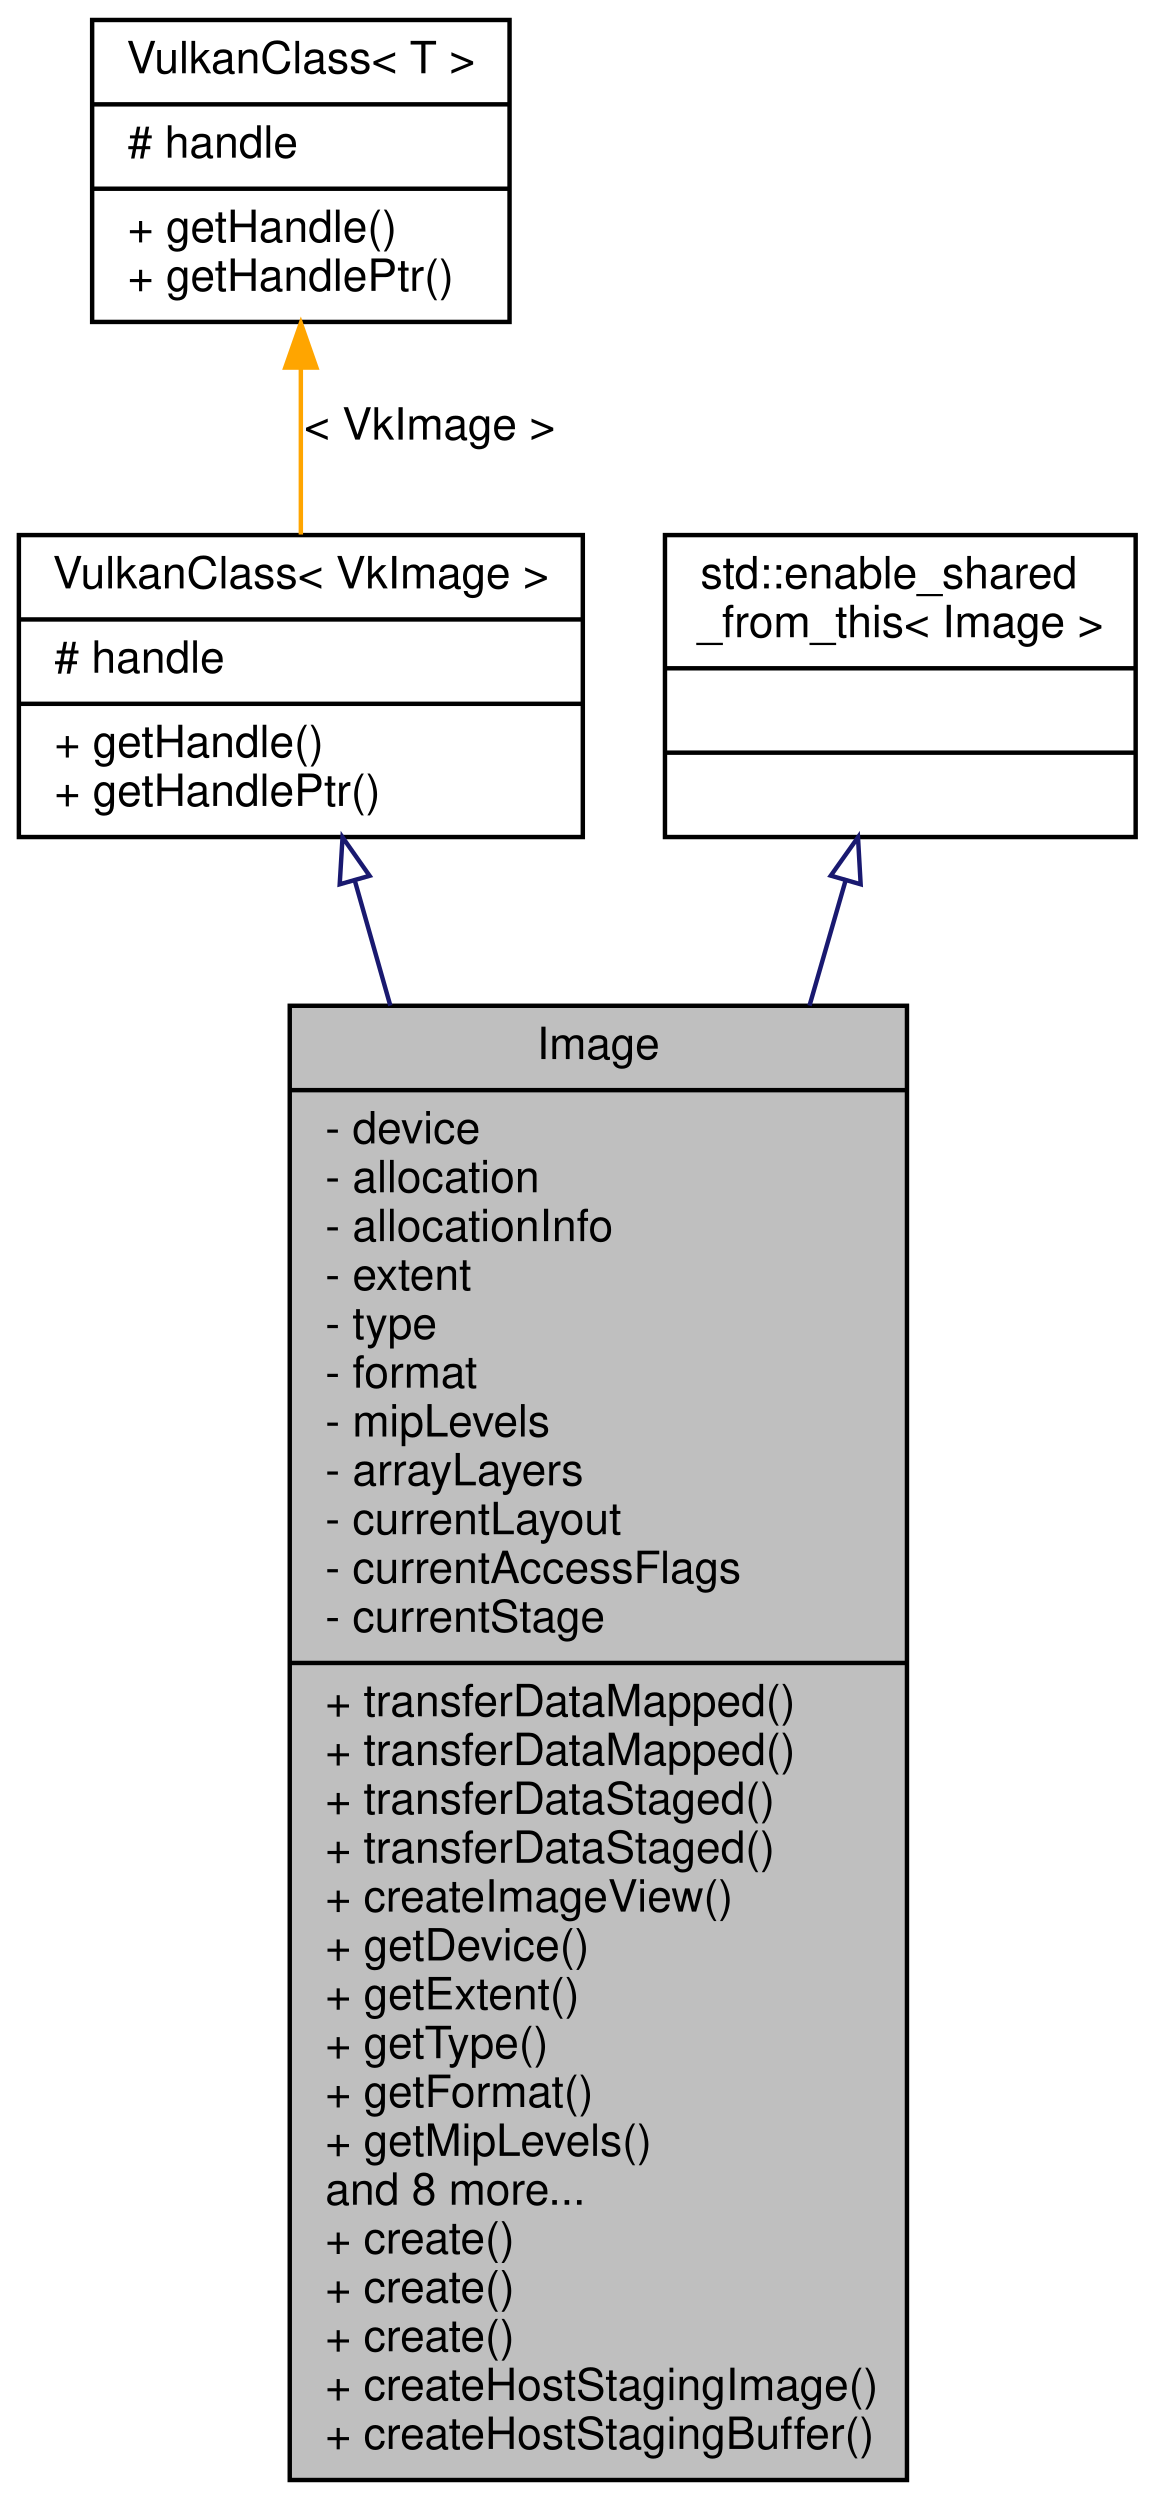
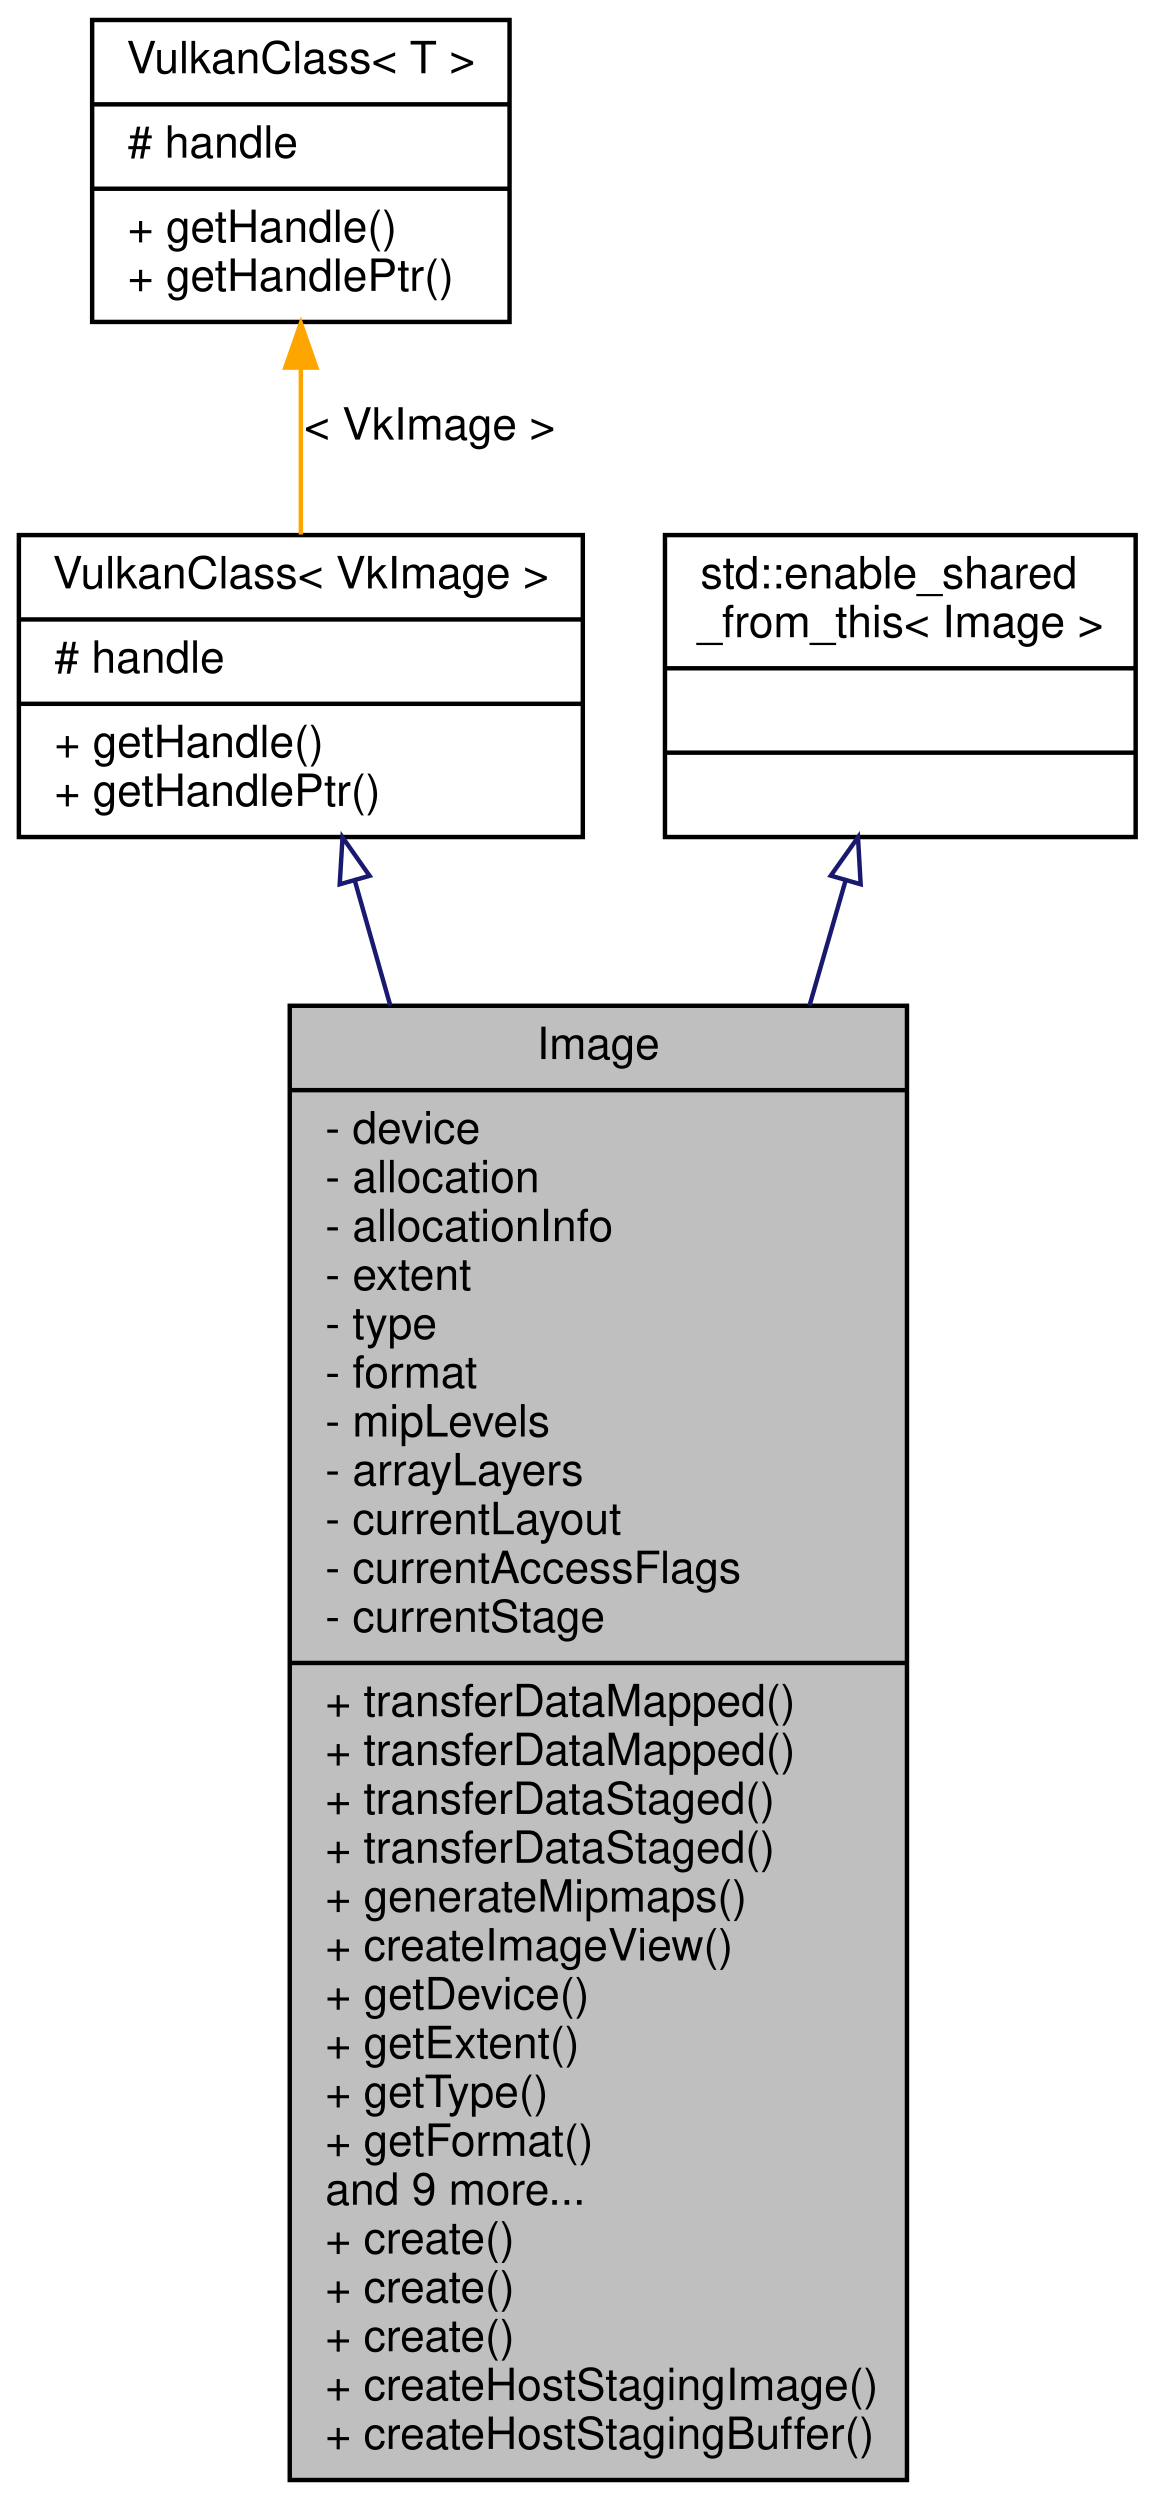
<svg xmlns="http://www.w3.org/2000/svg" xmlns:xlink="http://www.w3.org/1999/xlink" width="260pt" height="563pt" viewBox="0.00 0.00 259.50 563.00">
  <g id="graph0" class="graph" transform="scale(1 1) rotate(0) translate(4 559)">
    <g id="node1" class="node">
      <g id="a_node1">
        <a xlink:title=" ">
          <polygon fill="#bfbfbf" stroke="black" points="61,-0.5 61,-332.5 200,-332.5 200,-0.5 61,-0.5" />
          <text text-anchor="middle" x="130.5" y="-320.5" font-family="Helvetica,sans-Serif" font-size="10.00">Image</text>
          <polyline fill="none" stroke="black" points="61,-313.5 200,-313.5 " />
          <text text-anchor="start" x="69" y="-301.5" font-family="Helvetica,sans-Serif" font-size="10.00">- device</text>
          <text text-anchor="start" x="69" y="-290.5" font-family="Helvetica,sans-Serif" font-size="10.00">- allocation</text>
          <text text-anchor="start" x="69" y="-279.5" font-family="Helvetica,sans-Serif" font-size="10.00">- allocationInfo</text>
          <text text-anchor="start" x="69" y="-268.5" font-family="Helvetica,sans-Serif" font-size="10.00">- extent</text>
          <text text-anchor="start" x="69" y="-257.5" font-family="Helvetica,sans-Serif" font-size="10.00">- type</text>
          <text text-anchor="start" x="69" y="-246.5" font-family="Helvetica,sans-Serif" font-size="10.00">- format</text>
          <text text-anchor="start" x="69" y="-235.5" font-family="Helvetica,sans-Serif" font-size="10.00">- mipLevels</text>
          <text text-anchor="start" x="69" y="-224.5" font-family="Helvetica,sans-Serif" font-size="10.00">- arrayLayers</text>
          <text text-anchor="start" x="69" y="-213.5" font-family="Helvetica,sans-Serif" font-size="10.00">- currentLayout</text>
          <text text-anchor="start" x="69" y="-202.5" font-family="Helvetica,sans-Serif" font-size="10.00">- currentAccessFlags</text>
          <text text-anchor="start" x="69" y="-191.5" font-family="Helvetica,sans-Serif" font-size="10.00">- currentStage</text>
          <polyline fill="none" stroke="black" points="61,-184.5 200,-184.5 " />
          <text text-anchor="start" x="69" y="-172.5" font-family="Helvetica,sans-Serif" font-size="10.00">+ transferDataMapped()</text>
          <text text-anchor="start" x="69" y="-161.5" font-family="Helvetica,sans-Serif" font-size="10.00">+ transferDataMapped()</text>
          <text text-anchor="start" x="69" y="-150.5" font-family="Helvetica,sans-Serif" font-size="10.00">+ transferDataStaged()</text>
          <text text-anchor="start" x="69" y="-139.5" font-family="Helvetica,sans-Serif" font-size="10.00">+ transferDataStaged()</text>
-           <text text-anchor="start" x="69" y="-128.5" font-family="Helvetica,sans-Serif" font-size="10.00">+ createImageView()</text>
-           <text text-anchor="start" x="69" y="-117.5" font-family="Helvetica,sans-Serif" font-size="10.00">+ getDevice()</text>
-           <text text-anchor="start" x="69" y="-106.5" font-family="Helvetica,sans-Serif" font-size="10.00">+ getExtent()</text>
-           <text text-anchor="start" x="69" y="-95.5" font-family="Helvetica,sans-Serif" font-size="10.00">+ getType()</text>
-           <text text-anchor="start" x="69" y="-84.5" font-family="Helvetica,sans-Serif" font-size="10.00">+ getFormat()</text>
-           <text text-anchor="start" x="69" y="-73.5" font-family="Helvetica,sans-Serif" font-size="10.00">+ getMipLevels()</text>
-           <text text-anchor="start" x="69" y="-62.5" font-family="Helvetica,sans-Serif" font-size="10.00">and 8 more...</text>
+           <text text-anchor="start" x="69" y="-128.5" font-family="Helvetica,sans-Serif" font-size="10.00">+ generateMipmaps()</text>
+           <text text-anchor="start" x="69" y="-117.5" font-family="Helvetica,sans-Serif" font-size="10.00">+ createImageView()</text>
+           <text text-anchor="start" x="69" y="-106.5" font-family="Helvetica,sans-Serif" font-size="10.00">+ getDevice()</text>
+           <text text-anchor="start" x="69" y="-95.5" font-family="Helvetica,sans-Serif" font-size="10.00">+ getExtent()</text>
+           <text text-anchor="start" x="69" y="-84.5" font-family="Helvetica,sans-Serif" font-size="10.00">+ getType()</text>
+           <text text-anchor="start" x="69" y="-73.5" font-family="Helvetica,sans-Serif" font-size="10.00">+ getFormat()</text>
+           <text text-anchor="start" x="69" y="-62.5" font-family="Helvetica,sans-Serif" font-size="10.00">and 9 more...</text>
          <text text-anchor="start" x="69" y="-51.5" font-family="Helvetica,sans-Serif" font-size="10.00">+ create()</text>
          <text text-anchor="start" x="69" y="-40.5" font-family="Helvetica,sans-Serif" font-size="10.00">+ create()</text>
          <text text-anchor="start" x="69" y="-29.5" font-family="Helvetica,sans-Serif" font-size="10.00">+ create()</text>
          <text text-anchor="start" x="69" y="-18.5" font-family="Helvetica,sans-Serif" font-size="10.00">+ createHostStagingImage()</text>
          <text text-anchor="start" x="69" y="-7.5" font-family="Helvetica,sans-Serif" font-size="10.00">+ createHostStagingBuffer()</text>
        </a>
      </g>
    </g>
    <g id="node2" class="node">
      <g id="a_node2">
        <a xlink:href="class_vulkan_class.html" target="_top" xlink:title=" ">
          <polygon fill="none" stroke="black" points="0,-370.5 0,-438.5 127,-438.5 127,-370.5 0,-370.5" />
          <text text-anchor="middle" x="63.5" y="-426.5" font-family="Helvetica,sans-Serif" font-size="10.00">VulkanClass&lt; VkImage &gt;</text>
          <polyline fill="none" stroke="black" points="0,-419.5 127,-419.5 " />
          <text text-anchor="start" x="8" y="-407.5" font-family="Helvetica,sans-Serif" font-size="10.00"># handle</text>
          <polyline fill="none" stroke="black" points="0,-400.5 127,-400.5 " />
          <text text-anchor="start" x="8" y="-388.5" font-family="Helvetica,sans-Serif" font-size="10.00">+ getHandle()</text>
          <text text-anchor="start" x="8" y="-377.5" font-family="Helvetica,sans-Serif" font-size="10.00">+ getHandlePtr()</text>
        </a>
      </g>
    </g>
    <g id="edge1" class="edge">
      <path fill="none" stroke="midnightblue" d="M75.63,-360.76C78.08,-352.15 80.79,-342.61 83.65,-332.53" />
      <polygon fill="none" stroke="midnightblue" points="72.25,-359.86 72.89,-370.44 78.98,-361.77 72.25,-359.86" />
    </g>
    <g id="node3" class="node">
      <g id="a_node3">
        <a xlink:href="class_vulkan_class.html" target="_top" xlink:title=" ">
          <polygon fill="none" stroke="black" points="16.5,-486.5 16.5,-554.5 110.5,-554.5 110.5,-486.5 16.5,-486.5" />
          <text text-anchor="middle" x="63.5" y="-542.5" font-family="Helvetica,sans-Serif" font-size="10.00">VulkanClass&lt; T &gt;</text>
          <polyline fill="none" stroke="black" points="16.5,-535.5 110.5,-535.5 " />
          <text text-anchor="start" x="24.5" y="-523.5" font-family="Helvetica,sans-Serif" font-size="10.00"># handle</text>
          <polyline fill="none" stroke="black" points="16.5,-516.5 110.5,-516.5 " />
          <text text-anchor="start" x="24.5" y="-504.5" font-family="Helvetica,sans-Serif" font-size="10.00">+ getHandle()</text>
          <text text-anchor="start" x="24.5" y="-493.5" font-family="Helvetica,sans-Serif" font-size="10.00">+ getHandlePtr()</text>
        </a>
      </g>
    </g>
    <g id="edge2" class="edge">
      <path fill="none" stroke="orange" d="M63.5,-476.06C63.5,-463.64 63.5,-450.32 63.5,-438.62" />
      <polygon fill="orange" stroke="orange" points="60,-476.22 63.5,-486.22 67,-476.22 60,-476.22" />
      <text text-anchor="middle" x="92.5" y="-460" font-family="Helvetica,sans-Serif" font-size="10.00"> &lt; VkImage &gt;</text>
    </g>
    <g id="node4" class="node">
      <g id="a_node4">
        <a xlink:title=" ">
          <polygon fill="none" stroke="black" points="145.5,-370.5 145.5,-438.5 251.5,-438.5 251.5,-370.5 145.5,-370.5" />
          <text text-anchor="start" x="153.5" y="-426.5" font-family="Helvetica,sans-Serif" font-size="10.00">std::enable_shared</text>
          <text text-anchor="middle" x="198.5" y="-415.5" font-family="Helvetica,sans-Serif" font-size="10.00">_from_this&lt; Image &gt;</text>
          <polyline fill="none" stroke="black" points="145.5,-408.5 251.5,-408.5 " />
          <text text-anchor="middle" x="198.5" y="-396.5" font-family="Helvetica,sans-Serif" font-size="10.00"> </text>
          <polyline fill="none" stroke="black" points="145.5,-389.5 251.5,-389.5 " />
          <text text-anchor="middle" x="198.5" y="-377.5" font-family="Helvetica,sans-Serif" font-size="10.00"> </text>
        </a>
      </g>
    </g>
    <g id="edge3" class="edge">
      <path fill="none" stroke="midnightblue" d="M186.19,-360.76C183.7,-352.15 180.96,-342.61 178.05,-332.53" />
      <polygon fill="none" stroke="midnightblue" points="182.84,-361.8 188.97,-370.44 189.57,-359.86 182.84,-361.8" />
    </g>
  </g>
</svg>
